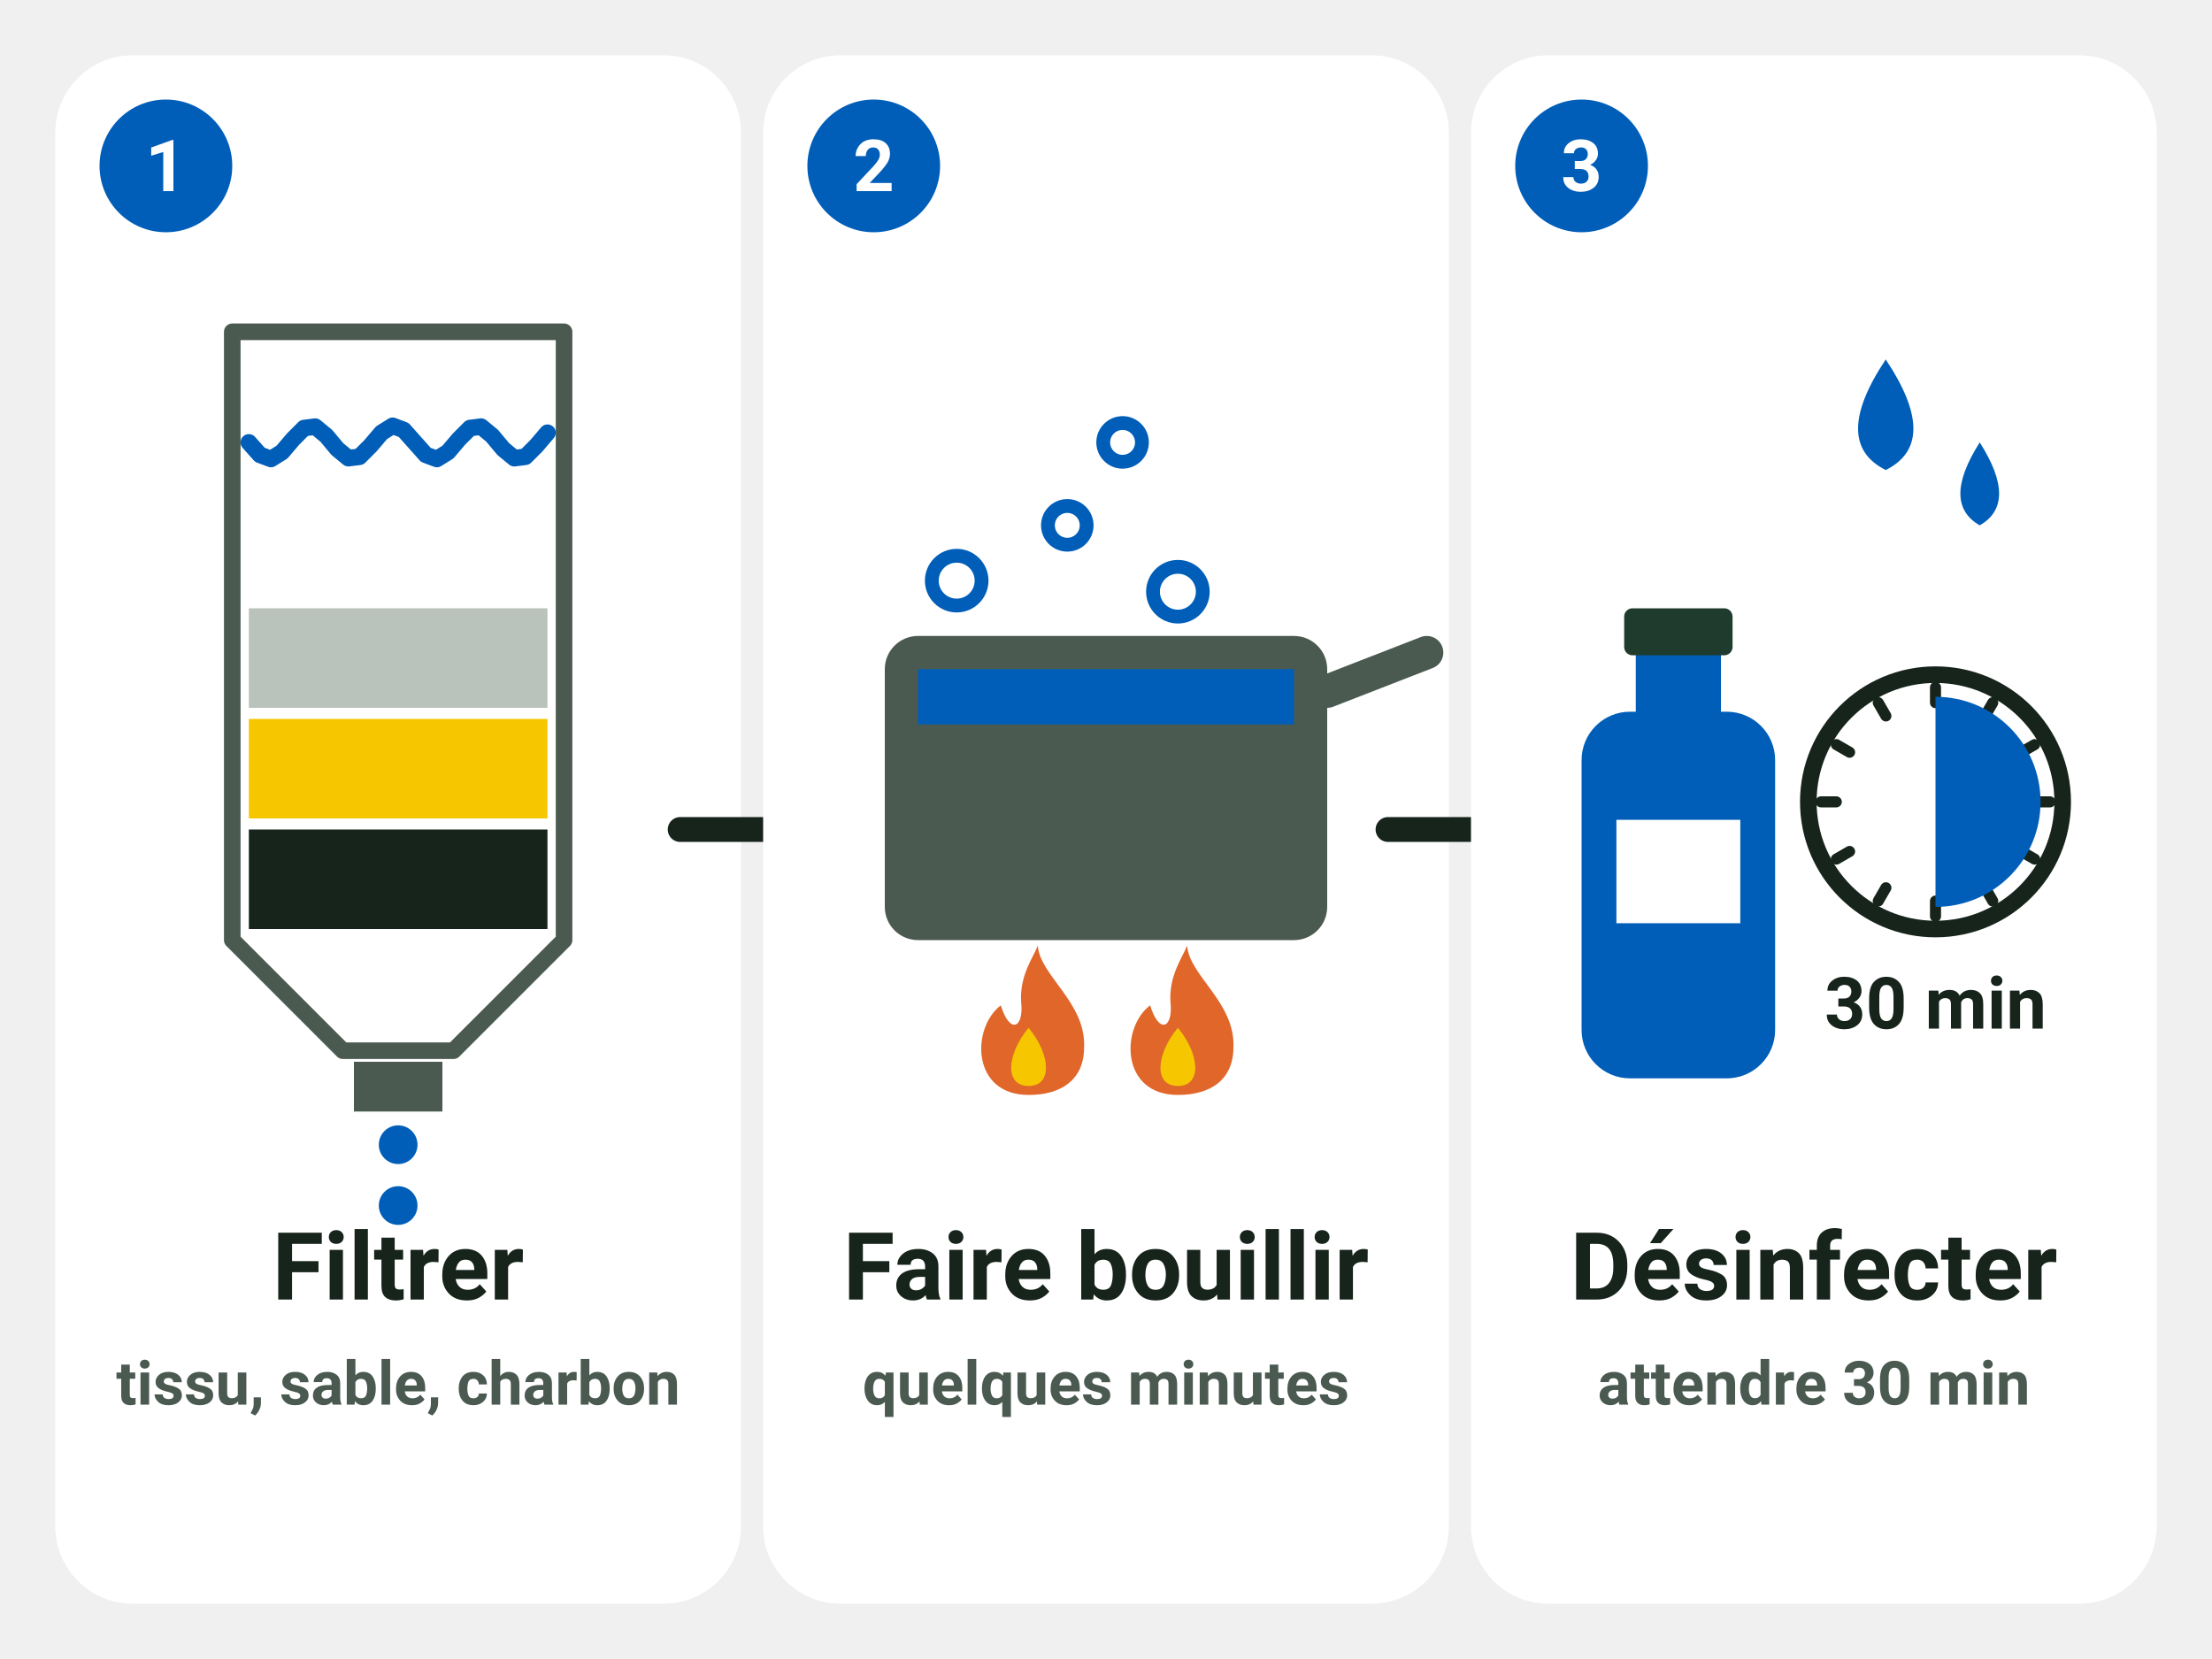
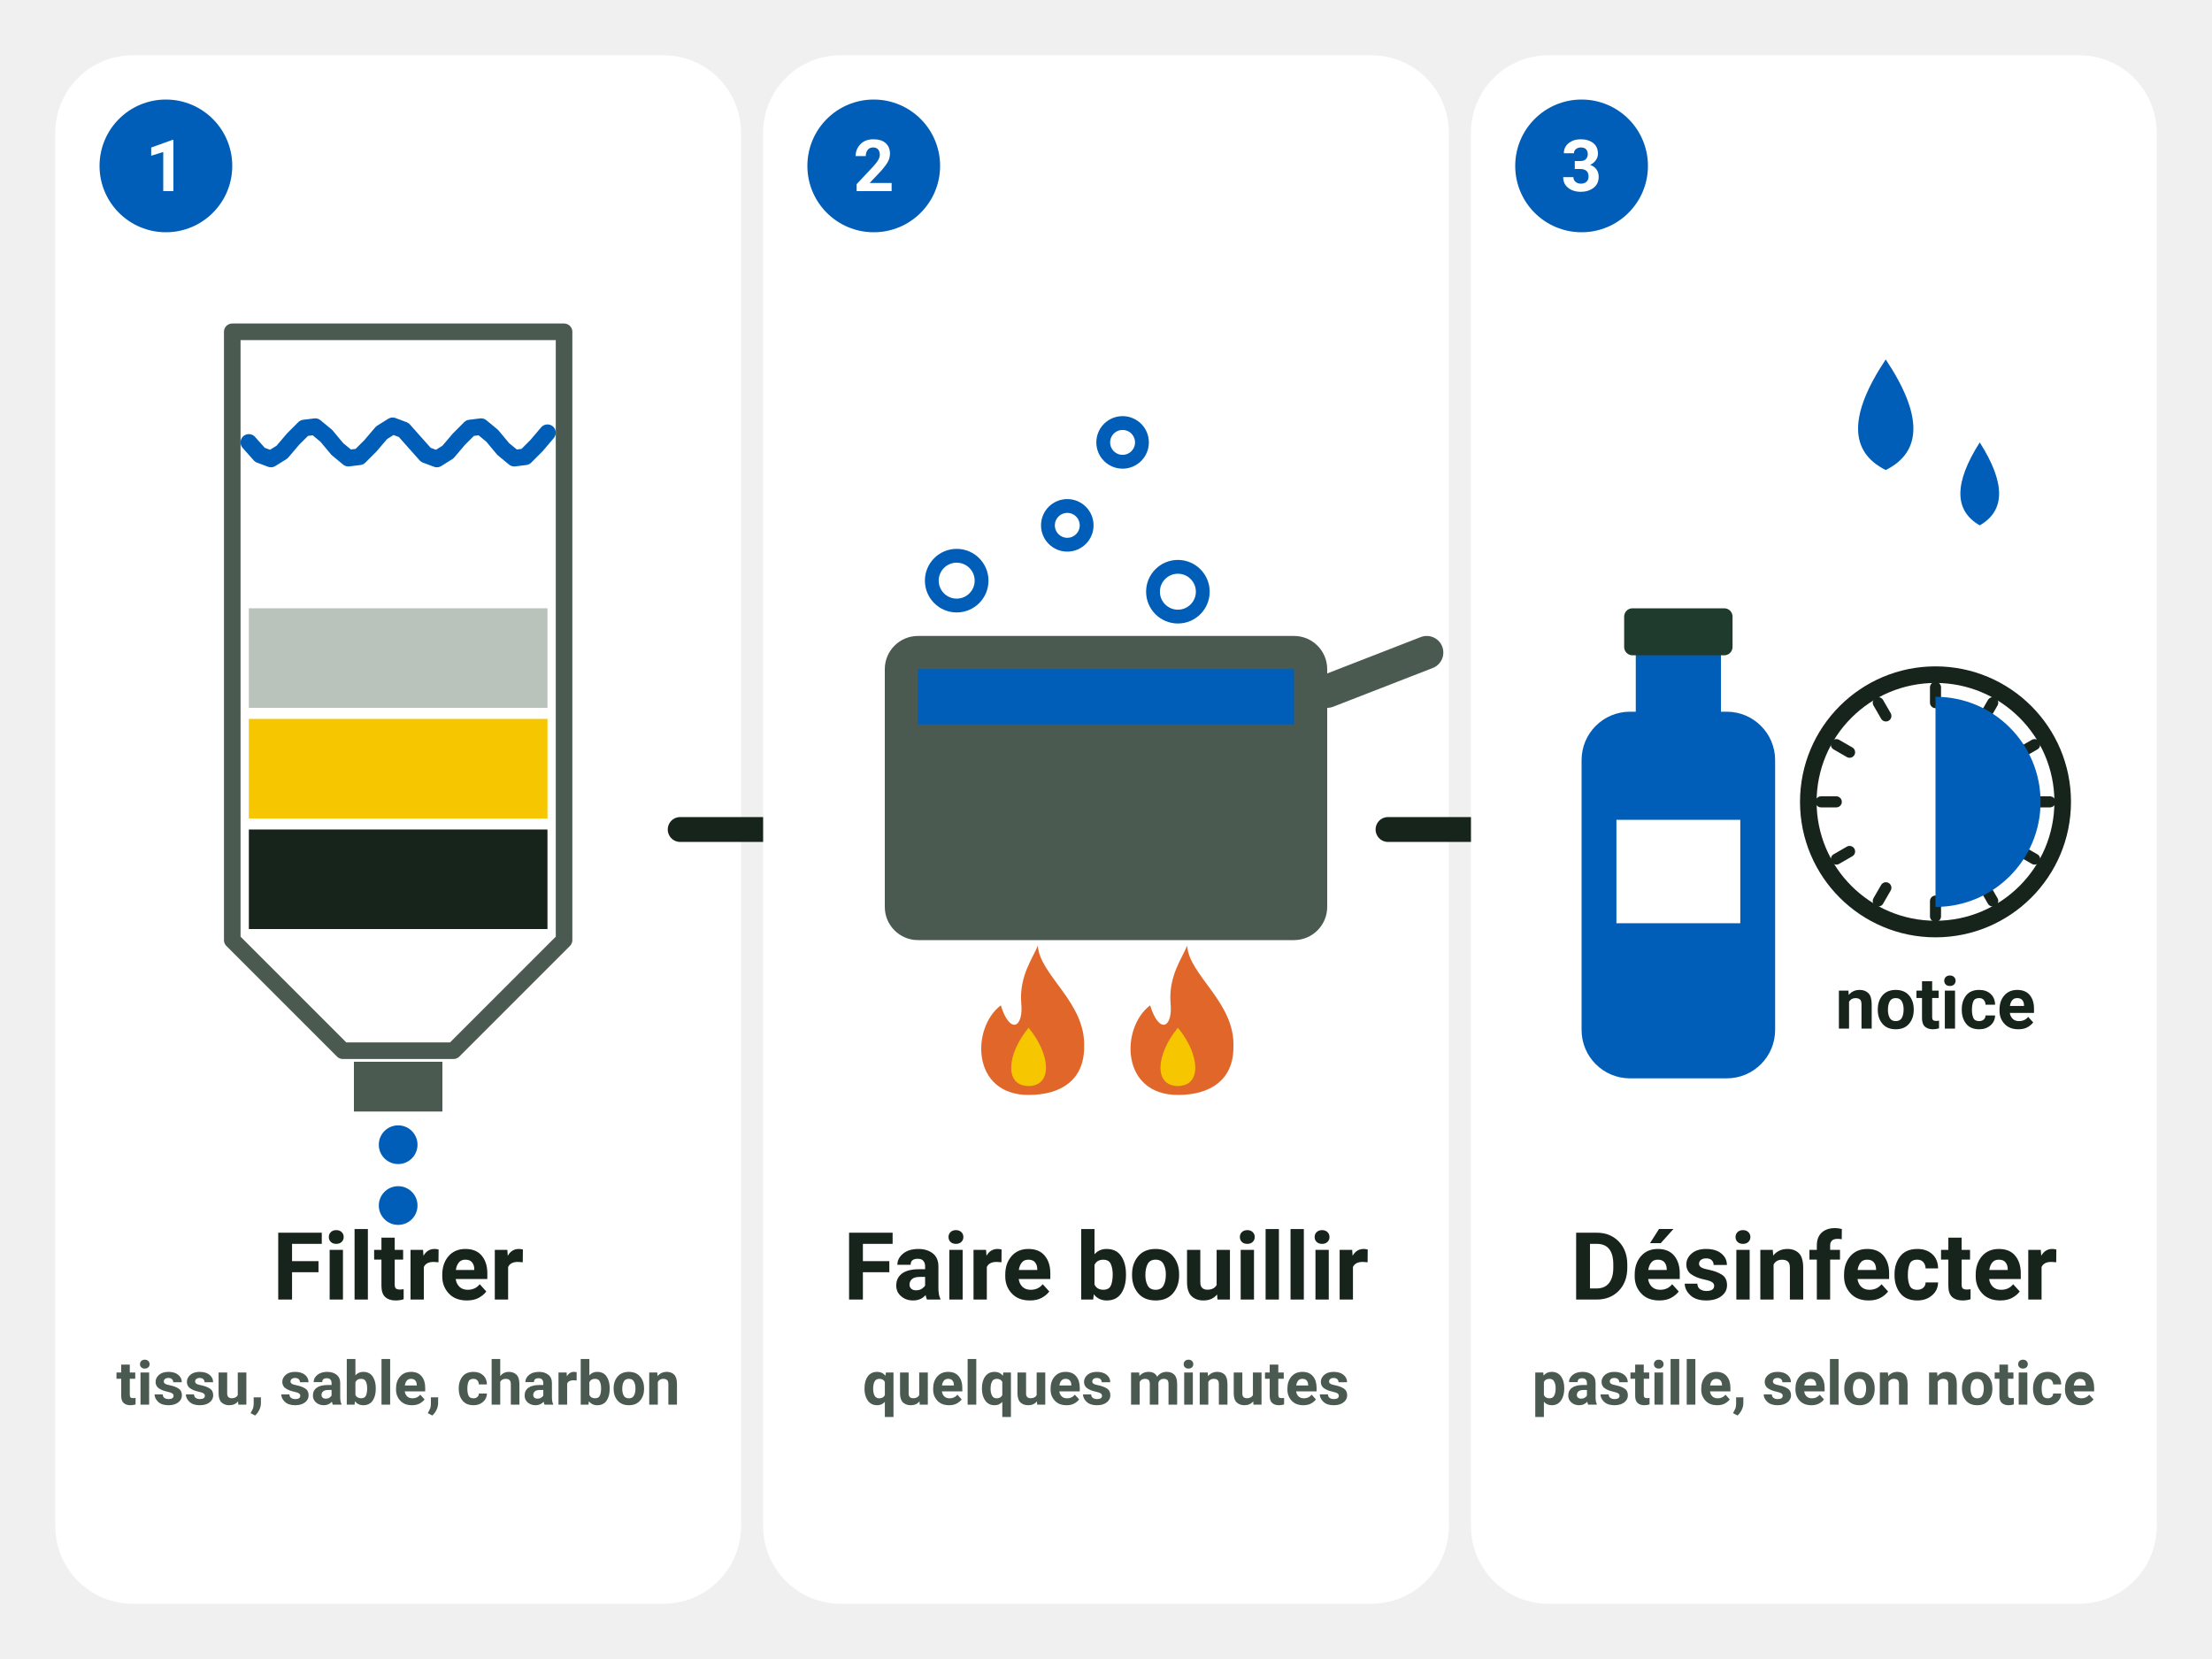
<svg xmlns="http://www.w3.org/2000/svg" viewBox="0 0 800 600" width="800" height="600" role="img" aria-labelledby="t d">
  <g stroke-linecap="round" stroke-linejoin="round">
    <rect x="20" y="20" width="248" height="560" rx="28" fill="#FFFFFF" />
    <circle cx="60" cy="60" r="24" fill="#005EB8" />
    <text x="60" y="69.12" font-family="-apple-system, system-ui, 'Segoe UI', Roboto, Helvetica, Arial, sans-serif" font-size="26" font-weight="700" fill="#FFFFFF" text-anchor="middle">1</text>
    <text x="144" y="470" font-family="-apple-system, system-ui, 'Segoe UI', Roboto, Helvetica, Arial, sans-serif" font-size="34" font-weight="700" fill="#17241C" text-anchor="middle">Filtrer</text>
    <text x="144" y="508" font-family="-apple-system, system-ui, 'Segoe UI', Roboto, Helvetica, Arial, sans-serif" font-size="22" font-weight="600" fill="#4A5A51" text-anchor="middle">tissu, sable, charbon</text>
    <polyline points="246,300 288.0,300.0" fill="none" stroke="#17241C" stroke-width="9" />
    <polygon points="304,300 284.0,288.0 284.0,312.0" fill="#17241C" stroke="#17241C" stroke-width="4" />
    <rect x="276" y="20" width="248" height="560" rx="28" fill="#FFFFFF" />
    <circle cx="316" cy="60" r="24" fill="#005EB8" />
    <text x="316" y="69.12" font-family="-apple-system, system-ui, 'Segoe UI', Roboto, Helvetica, Arial, sans-serif" font-size="26" font-weight="700" fill="#FFFFFF" text-anchor="middle">2</text>
    <text x="400" y="470" font-family="-apple-system, system-ui, 'Segoe UI', Roboto, Helvetica, Arial, sans-serif" font-size="34" font-weight="700" fill="#17241C" text-anchor="middle">Faire bouillir</text>
    <text x="400" y="508" font-family="-apple-system, system-ui, 'Segoe UI', Roboto, Helvetica, Arial, sans-serif" font-size="22" font-weight="600" fill="#4A5A51" text-anchor="middle">quelques minutes</text>
    <polyline points="502,300 544.0,300.0" fill="none" stroke="#17241C" stroke-width="9" />
    <polygon points="560,300 540.0,288.0 540.0,312.0" fill="#17241C" stroke="#17241C" stroke-width="4" />
    <rect x="532" y="20" width="248" height="560" rx="28" fill="#FFFFFF" />
    <circle cx="572" cy="60" r="24" fill="#005EB8" />
    <text x="572" y="69.12" font-family="-apple-system, system-ui, 'Segoe UI', Roboto, Helvetica, Arial, sans-serif" font-size="26" font-weight="700" fill="#FFFFFF" text-anchor="middle">3</text>
    <text x="656" y="470" font-family="-apple-system, system-ui, 'Segoe UI', Roboto, Helvetica, Arial, sans-serif" font-size="34" font-weight="700" fill="#17241C" text-anchor="middle">Désinfecter</text>
-     <text x="656" y="508" font-family="-apple-system, system-ui, 'Segoe UI', Roboto, Helvetica, Arial, sans-serif" font-size="22" font-weight="600" fill="#4A5A51" text-anchor="middle">attendre 30 min</text>
+     <text x="656" y="508" font-family="-apple-system, system-ui, 'Segoe UI', Roboto, Helvetica, Arial, sans-serif" font-size="22" font-weight="600" fill="#4A5A51" text-anchor="middle">pastille, selon notice</text>
    <path d="M84,120 h120 v220 l-40,40 h-40 l-40,-40 z" fill="#FFFFFF" stroke="#4A5A51" stroke-width="6" />
    <rect x="90" y="220" width="108" height="36" fill="#B9C2BB" />
    <rect x="90" y="260" width="108" height="36" fill="#F6C700" />
    <rect x="90" y="300" width="108" height="36" fill="#17241C" />
    <polyline points="90.0,160.0 94.0,164.5 98.0,166.0 102.0,163.5 106.0,158.8 110.0,154.8 114.0,154.3 118.0,157.6 122.0,162.4 126.0,165.7 130.0,165.2 134.0,161.2 138.0,156.5 142.0,154.0 146.0,155.5 150.0,160.0 154.0,164.5 158.0,166.0 162.0,163.5 166.0,158.8 170.0,154.8 174.0,154.3 178.0,157.6 182.0,162.4 186.0,165.7 190.0,165.2 194.0,161.2 198.0,156.5" fill="none" stroke="#005EB8" stroke-width="6" />
    <rect x="128" y="384" width="32" height="18" fill="#4A5A51" />
    <circle cx="144" cy="414" r="7" fill="#005EB8" />
    <circle cx="144" cy="436" r="7" fill="#005EB8" />
    <rect x="320" y="230" width="160" height="110" rx="12" fill="#4A5A51" />
    <polyline points="480,250 516,236" fill="none" stroke="#4A5A51" stroke-width="12" />
    <rect x="332" y="242" width="136" height="20" fill="#005EB8" />
    <circle cx="346" cy="210" r="9" fill="none" stroke="#005EB8" stroke-width="5" />
    <circle cx="386" cy="190" r="7" fill="none" stroke="#005EB8" stroke-width="5" />
    <circle cx="426" cy="214" r="9" fill="none" stroke="#005EB8" stroke-width="5" />
    <circle cx="406" cy="160" r="7" fill="none" stroke="#005EB8" stroke-width="5" />
    <path d="M372,396 C351.242,396 351.242,371.7 361.956,363.6 C365.304,374.4 370.326,371.7 369.322,362.52 C368.652,352.8 373.674,346.32 375.348,342 C376.018,352.8 392.758,362.52 392.088,378.72 C392.088,390.6 383.718,396 372,396 Z" fill="#E0662A" />
    <path d="M372,392.76 C363.252,392.76 363.981,381.42 372,371.7 C380.019,381.42 380.748,392.76 372,392.76 Z" fill="#F6C700" />
    <path d="M426,396 C405.242,396 405.242,371.7 415.956,363.6 C419.304,374.4 424.326,371.7 423.322,362.52 C422.652,352.8 427.674,346.32 429.348,342 C430.018,352.8 446.758,362.52 446.088,378.72 C446.088,390.6 437.718,396 426,396 Z" fill="#E0662A" />
    <path d="M426,392.76 C417.252,392.76 417.981,381.42 426,371.7 C434.019,381.42 434.748,392.76 426,392.76 Z" fill="#F6C700" />
    <rect x="572" y="257.4" width="70" height="132.6" rx="17.5" fill="#005EB8" />
    <rect x="591.6" y="230.2" width="30.8" height="34.0" fill="#005EB8" />
    <rect x="587.4" y="220" width="39.2" height="17.0" rx="3" fill="#1F3B2D" />
    <rect x="584.6" y="296.5" width="44.8" height="37.4" fill="#FFFFFF" opacity="1" />
    <path d="M682,130 q-20,30 0,40 q20,-10 0,-40 z" fill="#005EB8" />
    <path d="M716,160 q-14,22 0,30 q14,-8 0,-30 z" fill="#005EB8" />
    <circle cx="700" cy="290" r="46" fill="#FFFFFF" stroke="#17241C" stroke-width="6" />
    <polyline points="700.0,254.12 700.0,248.6" fill="none" stroke="#17241C" stroke-width="4" />
    <polyline points="717.94,258.927 720.7,254.147" fill="none" stroke="#17241C" stroke-width="4" />
    <polyline points="731.073,272.06 735.853,269.3" fill="none" stroke="#17241C" stroke-width="4" />
    <polyline points="735.88,290.0 741.4,290.0" fill="none" stroke="#17241C" stroke-width="4" />
    <polyline points="731.073,307.94 735.853,310.7" fill="none" stroke="#17241C" stroke-width="4" />
    <polyline points="717.94,321.073 720.7,325.853" fill="none" stroke="#17241C" stroke-width="4" />
    <polyline points="700.0,325.88 700.0,331.4" fill="none" stroke="#17241C" stroke-width="4" />
    <polyline points="682.06,321.073 679.3,325.853" fill="none" stroke="#17241C" stroke-width="4" />
    <polyline points="668.927,307.94 664.147,310.7" fill="none" stroke="#17241C" stroke-width="4" />
    <polyline points="664.12,290.0 658.6,290.0" fill="none" stroke="#17241C" stroke-width="4" />
    <polyline points="668.927,272.06 664.147,269.3" fill="none" stroke="#17241C" stroke-width="4" />
    <polyline points="682.06,258.927 679.3,254.147" fill="none" stroke="#17241C" stroke-width="4" />
    <path d="M700,290 L700,252 A38,38 0 0 1 700,328 Z" fill="#005EB8" />
-     <text x="700" y="372" font-family="-apple-system, system-ui, 'Segoe UI', Roboto, Helvetica, Arial, sans-serif" font-size="26" font-weight="700" fill="#17241C" text-anchor="middle">30 min</text>
+     <text x="700" y="372" font-family="-apple-system, system-ui, 'Segoe UI', Roboto, Helvetica, Arial, sans-serif" font-size="26" font-weight="700" fill="#17241C" text-anchor="middle">notice</text>
  </g>
</svg>
